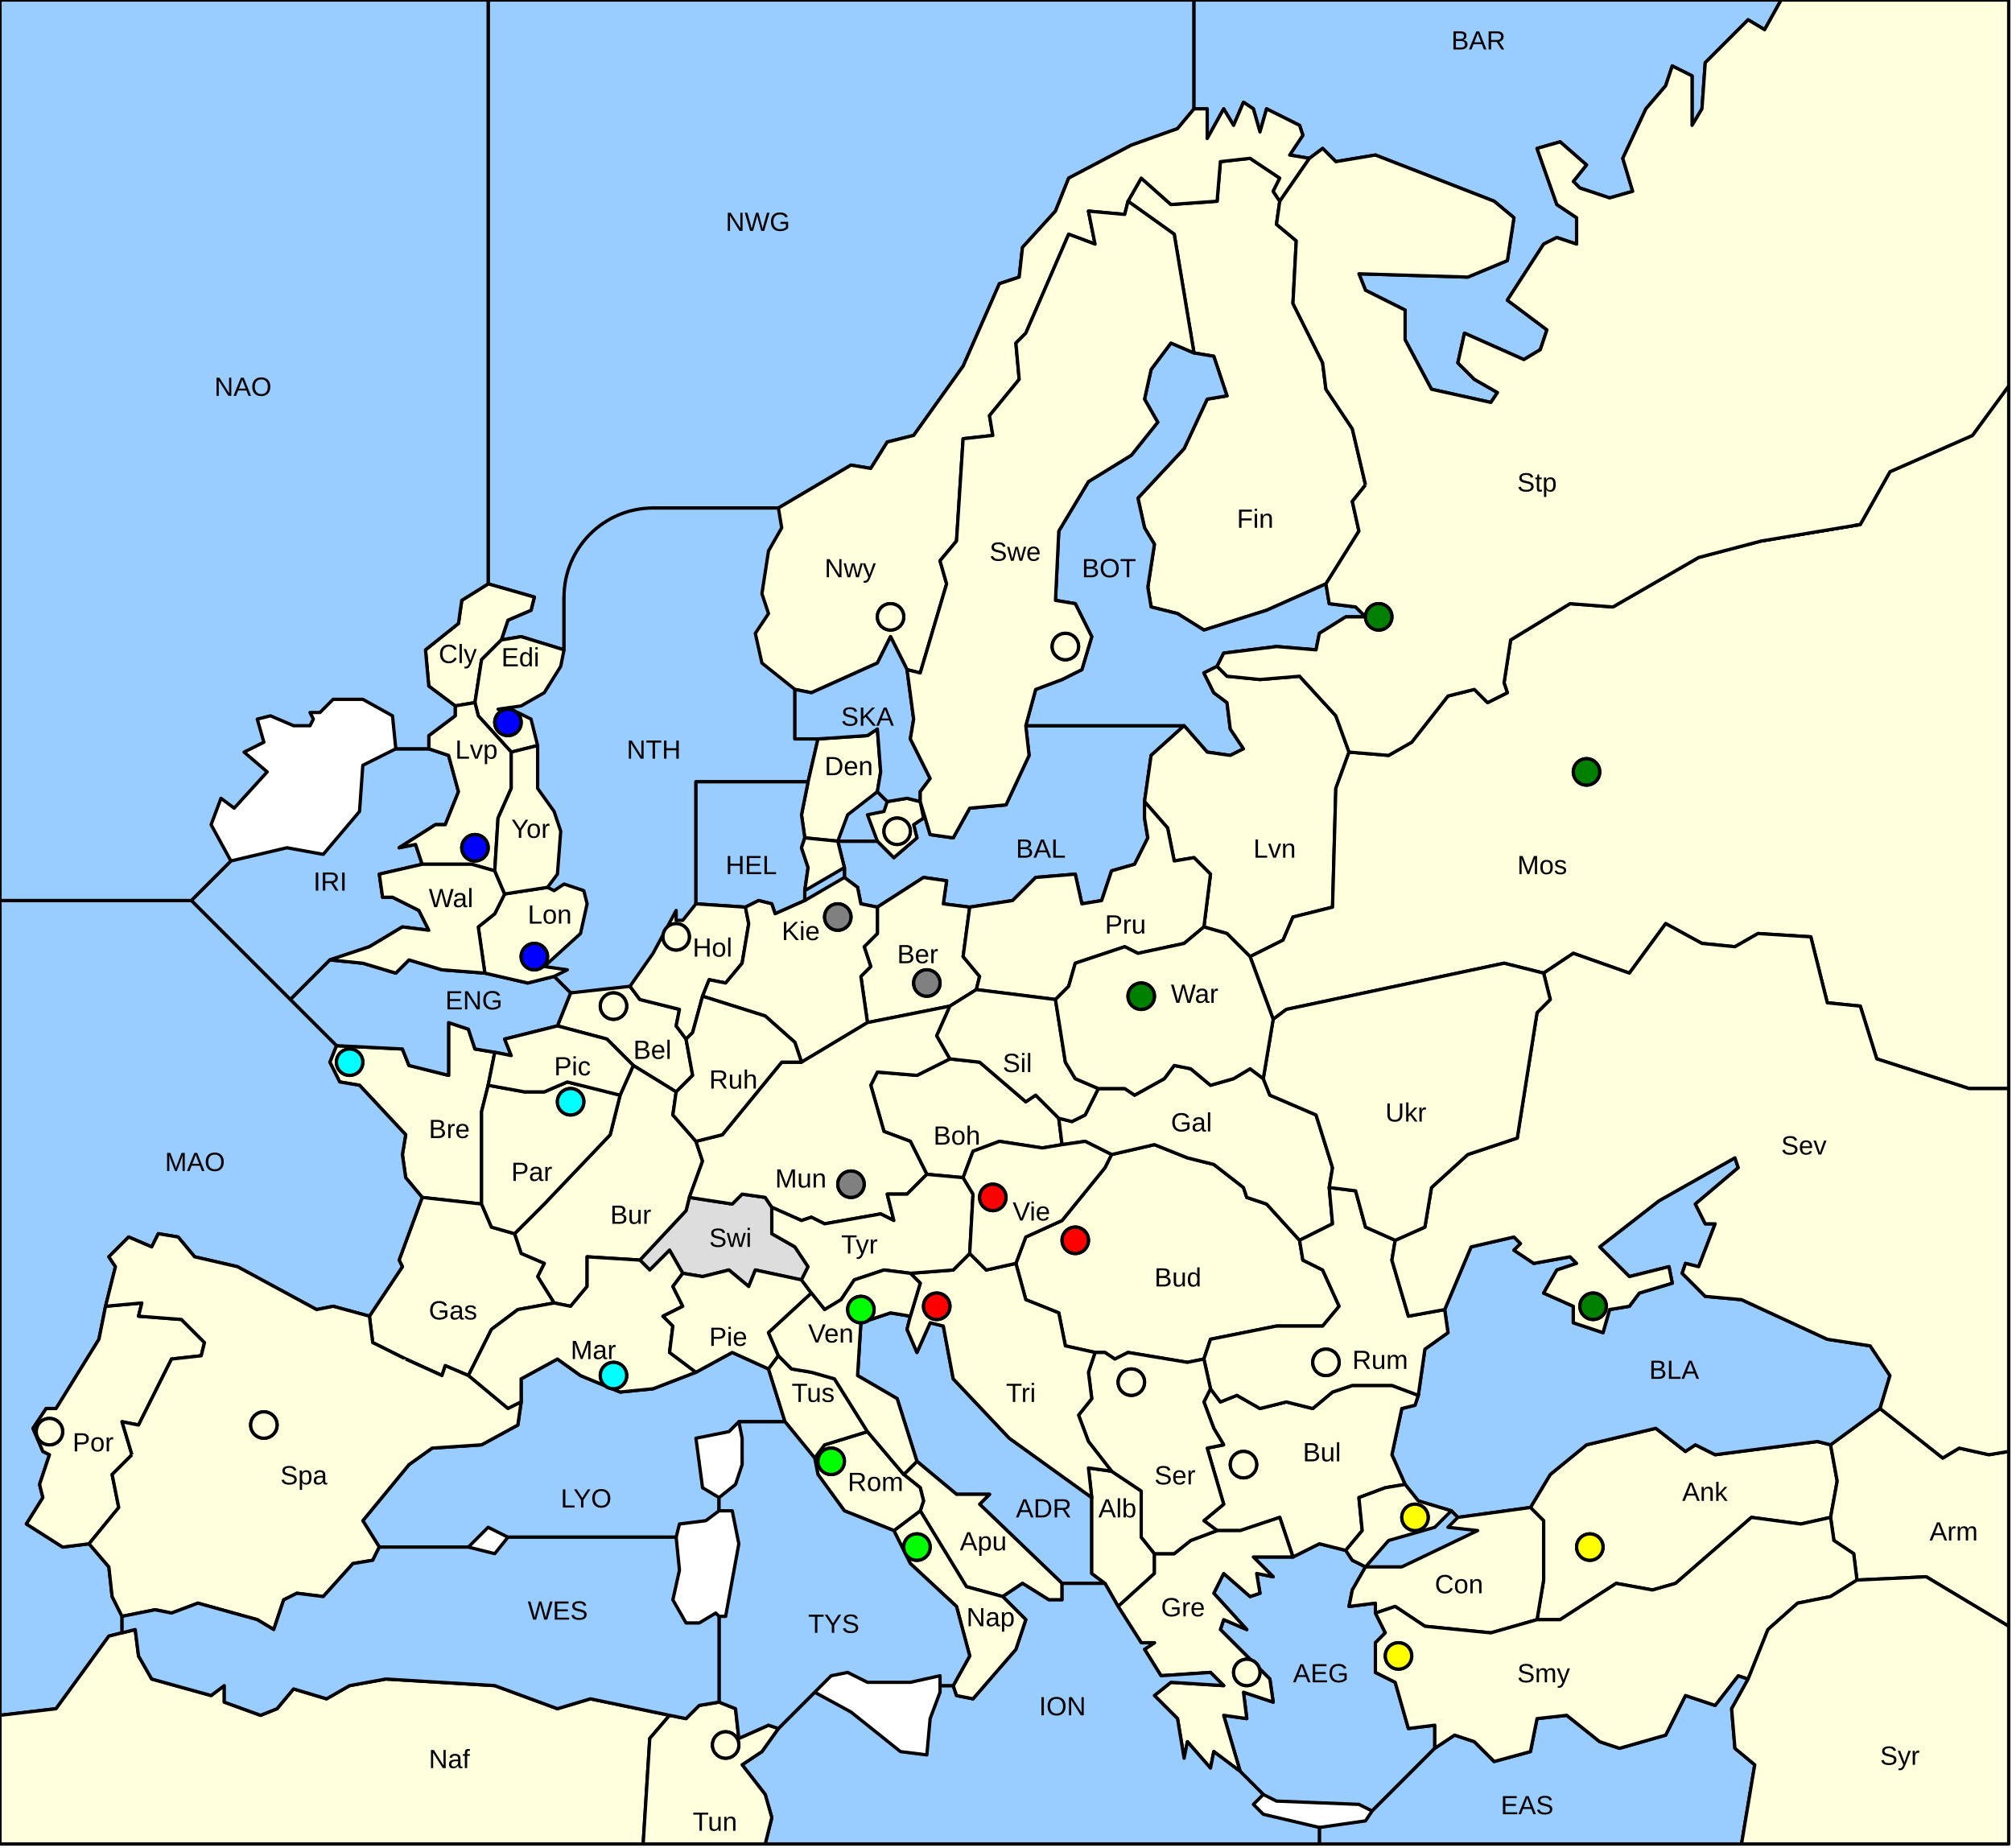
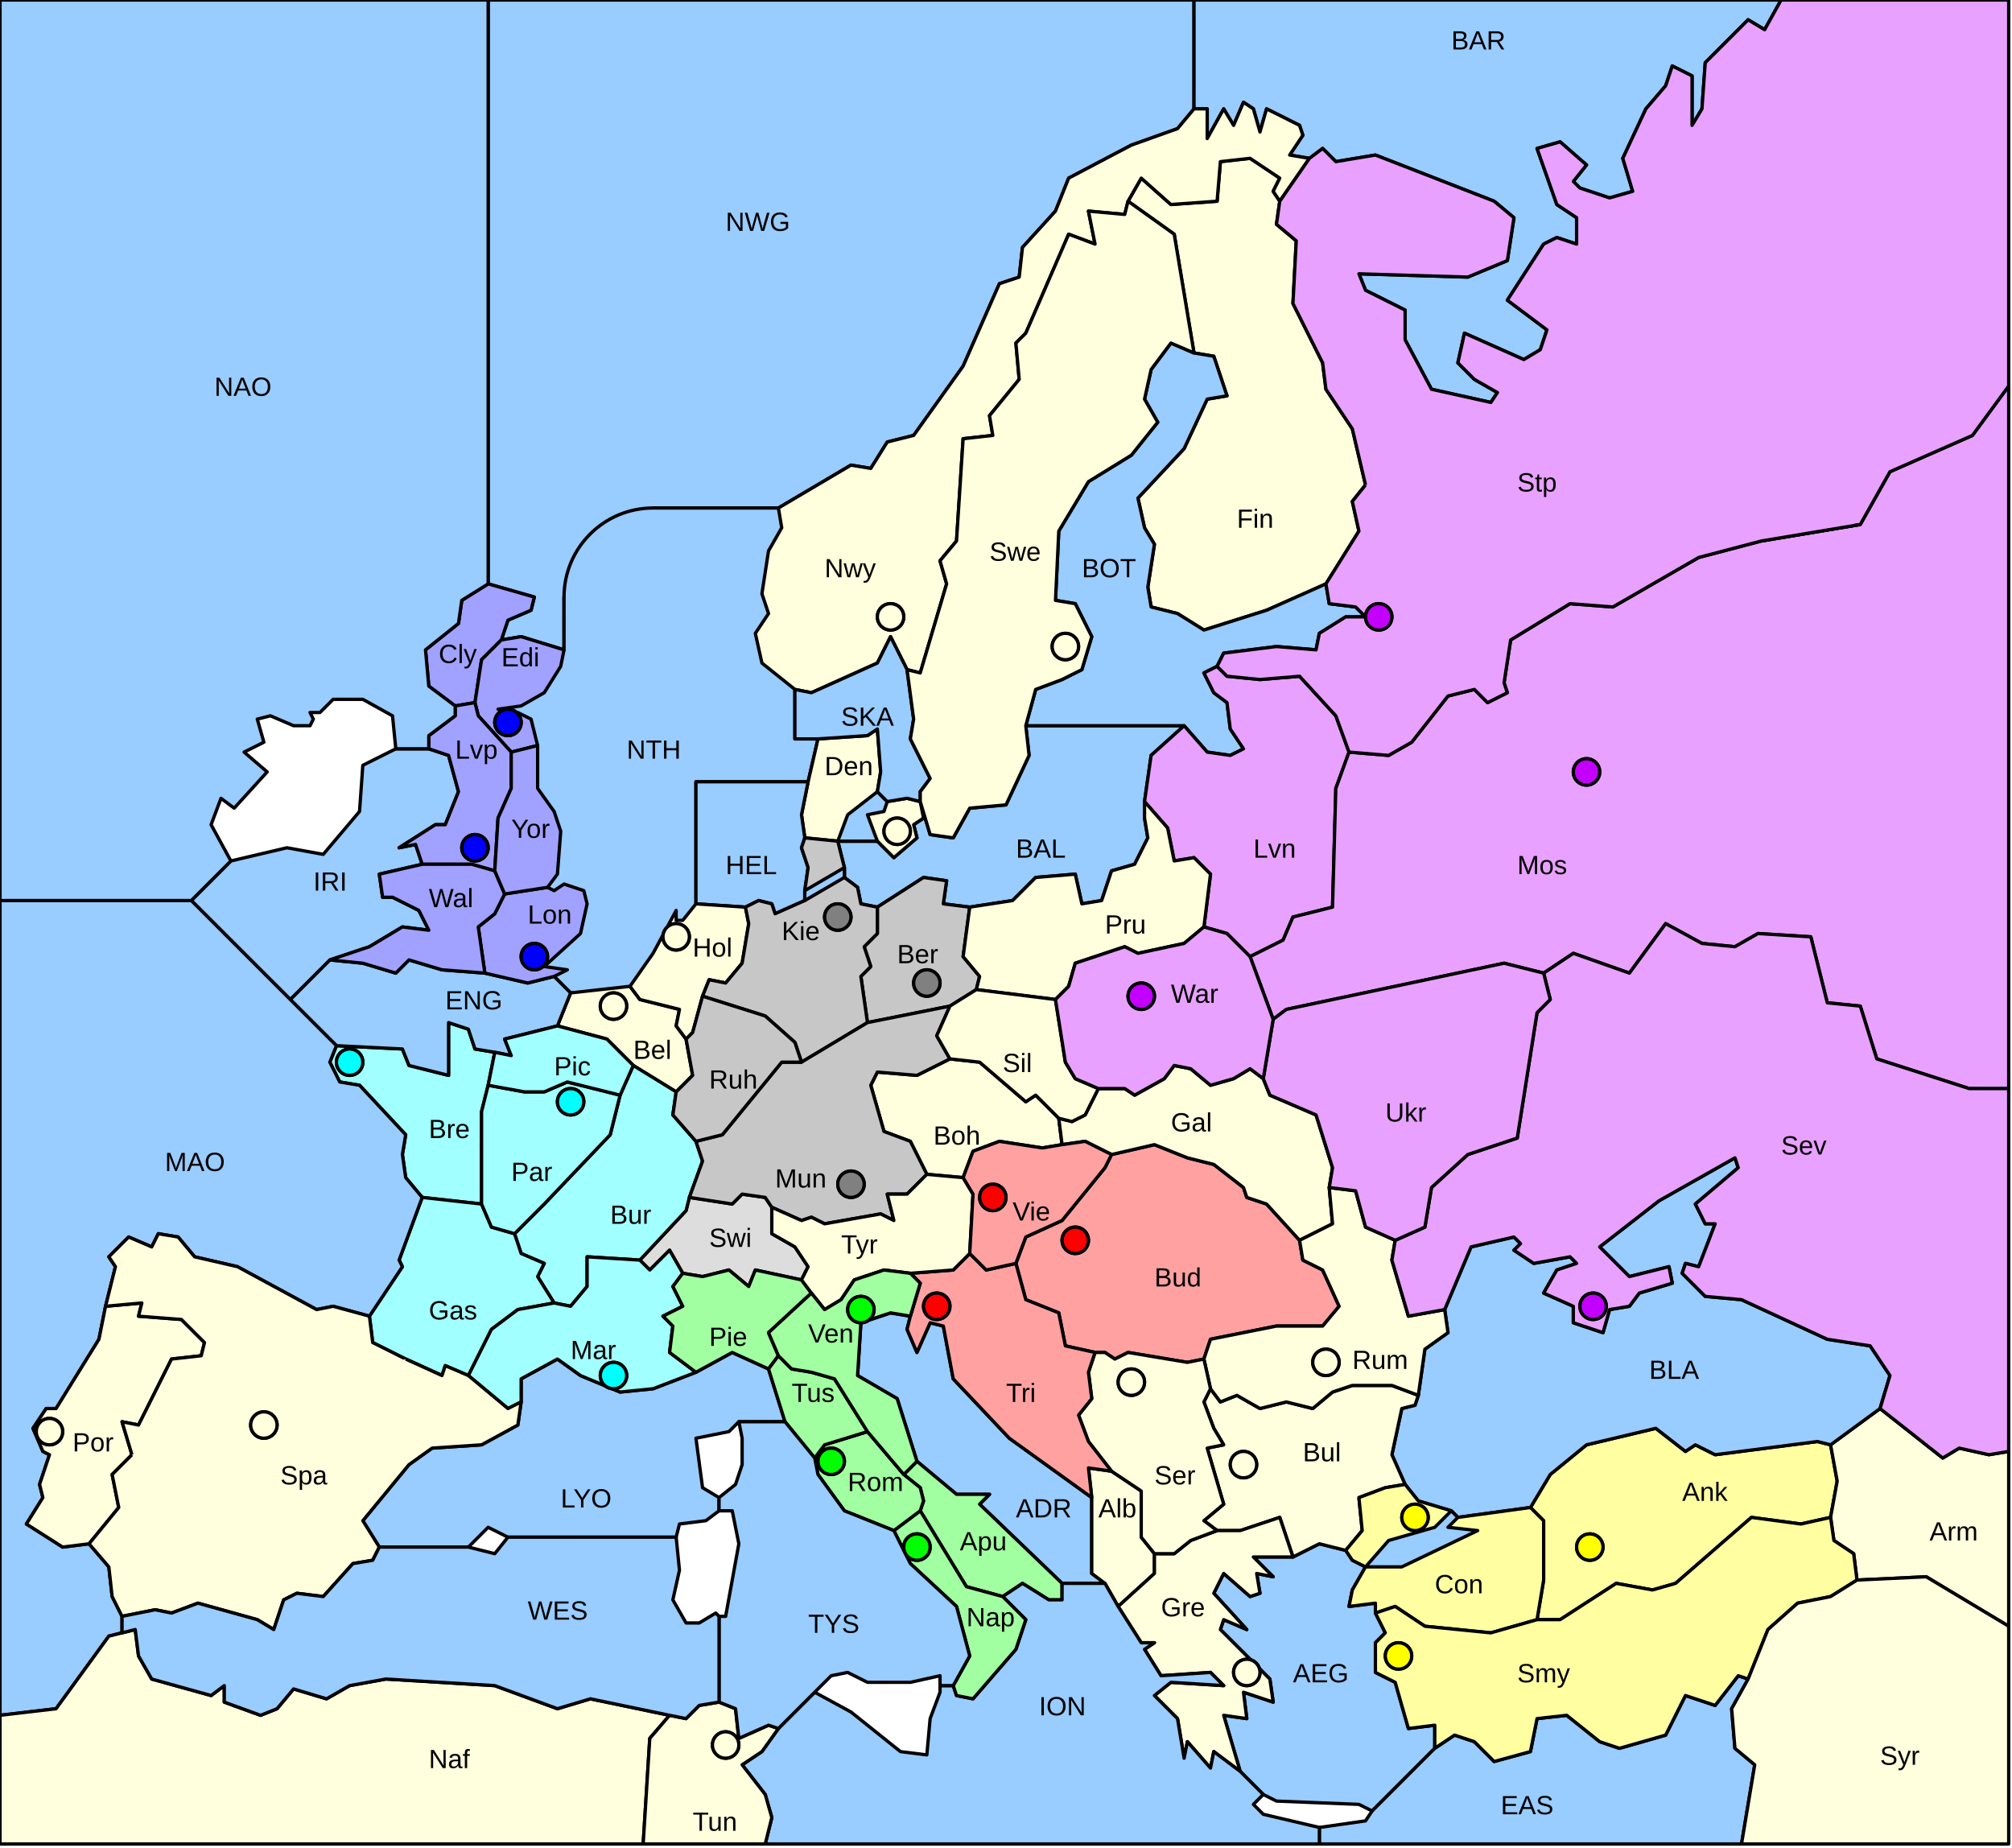
<svg xmlns="http://www.w3.org/2000/svg" xmlns:xlink="http://www.w3.org/1999/xlink" viewBox="0 0 610 560">
  <defs>
    <style type="text/css">

	.l, .Unowned, .undefined	{fill:#FFFFDD; stroke:black; stroke-linejoin:round}
	.w		{fill:#99CCFF; stroke:black; stroke-linejoin:round}
	.s		{fill:#DDDDDD; stroke:black; stroke-linejoin:round}

	text		{font-family:Arial,Helvetica,sans-serif; font-size:8px}

	.Austria	{fill:#FF0000; stroke:black}
	.England	{fill:#0000FF; stroke:black}
	.France 	{fill:#00FFFF; stroke:black}
	.Germany	{fill:#808080; stroke:black}
	.Italy  	{fill:#00FF00; stroke:black}
- 	.Russia 	{fill:#008000; stroke:black}
+ 	.Russia 	{fill:#C300FF; stroke:black}
	.Turkey 	{fill:#FFFF00; stroke:black}
+ 
+   .Austria_shade	{fill:#FFA1A1; stroke:black}
+ 	.England_shade	{fill:#A1A1FF; stroke:black}
+ 	.France_shade	{fill:#A1FFFF; stroke:black}
+ 	.Germany_shade	{fill:#C7C7C7; stroke:black}
+ 	.Italy_shade	{fill:#A1FFA1; stroke:black}
+ 	.Russia_shade	{fill:#E9A1FF; stroke:black}
+ 	.Turkey_shade	{fill:#FFFFA1; stroke:black}

</style>
  </defs>
  <g title="Norwegian Sea">
    <polygon class="w" points="362,33 357,39 343,44 324,54 320,64 310,75 309,84 303,86 292,111 277,132 269,134 264,142 258,141 236,154 198,154 171,181 171,197 158,193 152,194 154,188 161,185 162,181   148,177 148,0 362,0" />
    <text x="220" y="70">NWG</text>
  </g>
  <g title="North Sea">
    <path class="w" d="M171,197 L171,181 A27,27 0,0,1 198,154 L241,154 L241,224 L248,224 L245,237 L211,237 L211,301 L173,301 L165,293 L140,197Z" />
    <text x="190" y="230">NTH</text>
  </g>
  <g title="Switzerland">
    <polygon class="s" points="209,363 208,367 194,382 197,385 203,379 207,386 213,387 221,385 227,390 229,385 243,388 245,384 241,378 234,374 234,366 232,363 225,362 222,365" />
    <text x="215" y="378">Swi</text>
  </g>
  <g title="Adriatic Sea">
    <polygon class="w" points="322,480 297,456 300,453 290,453 278,443 272,424 260,417 261,401 270,398 276,399 275,403 278,410 282,401 286,402 289,418 306,436 331,454 331,477 335,480" />
    <text x="308" y="460">ADR</text>
  </g>
  <g title="Aegean Sea">
    <polygon class="w" points="376,537 371,520 378,521 377,513 386,516 385,509 370,494 371,491 378,494 368,483 371,477 379,484 382,483 381,477 386,478 380,472 392,472 400,468 408,470 410,473 414,475   410,482 409,487 417,486 417,489 420,495 417,498 417,507 423,510 427,524 435,523 435,530 416,549 412,547 387,546 383,544" />
    <text x="392" y="510">AEG</text>
  </g>
  <g title="Albania">
    <polygon class="l" points="331,454 331,477 335,480 339,487 350,477 350,471 346,466 346,452 337,446 330,445" />
    <text x="333" y="460">Alb</text>
  </g>
  <g title="Ankara">
-     <polygon class="l" points="555,438 551,437 520,441 514,438 511,440 502,433 481,438 470,447 464,457 468,461 468,479 466,491 473,491 490,480 501,482 508,480 531,460 546,462 555,460 557,449" />
+     <polygon class="l Turkey_shade" points="555,438 551,437 520,441 514,438 511,440 502,433 481,438 470,447 464,457 468,461 468,479 466,491 473,491 490,480 501,482 508,480 531,460 546,462 555,460 557,449" />
    <text x="510" y="455">Ank</text>
    <use xlink:href="#SC" transform="translate(482,469)" />
  </g>
  <g title="Apulia">
-     <polygon class="l" points="304,484 310,480 318,485 322,485 322,480 297,456 300,453 290,453 278,443 274,447 279,451 280,455 279,458 293,481" />
+     <polygon class="l Italy_shade" points="304,484 310,480 318,485 322,485 322,480 297,456 300,453 290,453 278,443 274,447 279,451 280,455 279,458 293,481" />
    <text x="291" y="470">Apu</text>
  </g>
  <g title="Armenia">
    <polygon class="l" points="609,493 584,478 563,479 562,471 556,467 555,460 557,449 555,438 570,427 589,442 594,439 603,441 609,440" />
    <text x="585" y="467">Arm</text>
  </g>
  <g title="Baltic Sea">
    <polygon class="w" points="266,255 271,260 278,254 277,250 280,248 279,243 282,253 289,254 294,245 305,244 312,229 311,220 359,220 349,229 347,243 347,248 348,254 344,262 337,264 334,273 328,274   326,265 314,266 307,273 294,275 286,274 287,267 280,266 266,275 261,274 260,269 256,266 256,263 254,255" />
    <text x="308" y="260">BAL</text>
  </g>
  <g title="Barents Sea">
    <polygon class="w" points="540 0 535,9 530,6 517,19 516,33 513,38 513,23 507,20 505,26 499,33 492,48 495,58 488,60 479,57 477,55 481,50 473,43 466,45 472,62 478,66 478,74 472,72 468,74 457,91   469,100 467,106 462,109 444,101 442,110 447,115 454,119 452,122 434,118 426,103 426,94 414,88 412,83 445,84 457,79 459,66 453,61 417,47 405,49 401,45 397,48 391,47 395,41 394,38 384,33 382,40   380,33 377,31 374,38 371,33 366,42 366,33 362,33 362,0" />
    <text x="440" y="15">BAR</text>
  </g>
  <g title="Belgium">
    <polygon class="l" points="191,299 194,303 206,306 205,311 208,315 210,326 205,331 192,323 184,315 169,311 173,301" />
    <text x="192" y="321">Bel</text>
    <use xlink:href="#SC" transform="translate(186,305)" />
  </g>
  <g title="Berlin">
-     <polygon class="l" points="294,275 286,274 287,267 280,266 266,275 266,283 262,287 264,293 261,296 263,310 288,305 296,300 297,296 292,290" />
+     <polygon class="l Germany_shade" points="294,275 286,274 287,267 280,266 266,275 266,283 262,287 264,293 261,296 263,310 288,305 296,300 297,296 292,290" />
    <text x="272" y="292">Ber</text>
    <use xlink:href="#SC" transform="translate(281,298)" />
  </g>
  <g title="Black Sea">
    <polygon class="w" points="440,458 430,455 426,450 422,441 425,427 429,426 430,423 432,409 439,404 438,397 446,378 459,375 461,377 459,379 465,383 476,381 478,383 472,385 468,392 477,396 477,401   486,404 488,397 494,396 497,392 507,389 506,384 494,387 485,378 503,364 526,351 527,354 514,365 517,371 520,371 515,384 511,383 510,386 517,393 528,394 554,406 567,408 573,417 570,427 555,438   551,437 520,441 514,438 511,440 502,433 481,438 470,447 464,457 442,460" />
    <text x="500" y="418">BLA</text>
  </g>
  <g title="Bohemia">
    <polygon class="l" points="281,356 276,346 268,343 264,329 266,325 278,326 288,321 297,322 311,334 314,332 321,339 322,347 316,348 303,346 295,349 292,357" />
    <text x="283" y="347">Boh</text>
  </g>
  <g title="Brest">
-     <polygon class="l" points="150,319 144,318 142,312 136,310 136,326 124,323 122,318 102,317 100,322 103,328 109,329 123,344 122,350 123,357 128,363 146,365 146,337 148,329" />
+     <polygon class="l France_shade" points="150,319 144,318 142,312 136,310 136,326 124,323 122,318 102,317 100,322 103,328 109,329 123,344 122,350 123,357 128,363 146,365 146,337 148,329" />
    <text x="130" y="345">Bre</text>
    <use xlink:href="#SC" transform="translate(106,322)" />
  </g>
  <g title="Budapest">
-     <polygon class="l" points="394,376 395,382 401,385 406,396 401,402 387,402 367,406 365,412 360,413 342,410 338,412 335,410 332,410 323,408 321,398 311,394 308,383 311,375 322,370 335,354 337,350   350,347 360,351 368,353 377,360 378,363 384,365" />
+     <polygon class="l Austria_shade" points="394,376 395,382 401,385 406,396 401,402 387,402 367,406 365,412 360,413 342,410 338,412 335,410 332,410 323,408 321,398 311,394 308,383 311,375 322,370 335,354 337,350   350,347 360,351 368,353 377,360 378,363 384,365" />
    <text x="350" y="390">Bud</text>
    <use xlink:href="#SC" transform="translate(326,376)" />
  </g>
  <g title="Bulgaria (ec)">
    <polyline class="l" points="413,464 412,454 420,451 426,450 422,441 425,427 429,426 430,423 422,420 410,420 404,422 398,427 390,425 382,427 375,423 370,425 367,421 365,425 368,433 371,438" />
    <text x="395" y="443">Bul</text>
  </g>
  <g title="Bulgaria (sc)">
    <polyline class="l" points="371,438 366,439 371,456 365,461 369,464 376,464 388,460 392,472 400,468 408,470 413,464 412,454" />
    <use xlink:href="#SC" transform="translate(377,444)" />
  </g>
  <g title="Burgundy">
-     <polygon class="l" points="192,323 205,331 204,338 211,346 213,352 209,363 208,367 194,382 178,381 178,390 173,396 168,395 163,387 165,383 158,380 156,374 165,365 185,344 188,332" />
+     <polygon class="l France_shade" points="192,323 205,331 204,338 211,346 213,352 209,363 208,367 194,382 178,381 178,390 173,396 168,395 163,387 165,383 158,380 156,374 165,365 185,344 188,332" />
    <text x="185" y="371">Bur</text>
  </g>
  <g title="Clyde">
-     <polygon class="l" points="138,214 130,208 129,197 139,189 140,182 148,177 162,181 161,185 154,188 152,194 146,200 144,213" />
+     <polygon class="l England_shade" points="138,214 130,208 129,197 139,189 140,182 148,177 162,181 161,185 154,188 152,194 146,200 144,213" />
    <text x="133" y="201">Cly</text>
  </g>
  <g title="Constantinople">
-     <polygon class="l" points="408,470 410,473 414,475 410,482 409,487 417,486 417,489 423,487 432,493 452,495 466,491 468,479 468,461 464,457 442,460 440,458 430,455 426,450 420,451 412,454 413,464" />
+     <polygon class="l Turkey_shade" points="408,470 410,473 414,475 410,482 409,487 417,486 417,489 423,487 432,493 452,495 466,491 468,479 468,461 464,457 442,460 440,458 430,455 426,450 420,451 412,454 413,464" />
    <polygon class="w" points="414,475 421,467 435,463 440,458 442,460 439,463 448,464 425,475" />
    <text x="435" y="483">Con</text>
    <use xlink:href="#SC" transform="translate(429,460)" />
  </g>
  <g title="Denmark">
    <polygon class="l" points="279,243 275,242 269,243 266,240 267,234 266,221 263,223 248,224 245,237 243,247 244,254 254,255 266,255 271,260 278,254 277,250 280,248 " />
    <polygon class="w" points="269,243 268,246 263,247 266,255 254,255 257,247 266,240" />
    <text x="250" y="235">Den</text>
    <use xlink:href="#SC" transform="translate(272,252)" />
  </g>
  <g title="Eastern Mediterranean">
    <polygon class="w" points="435,530 441,526 447,528 453,534 464,531 466,521 475,520 485,528 491,530 505,526 511,514 520,517 527,508 530,509 525,518 526,530 532,535 528,559 400,559 400,554 414,552 416,549" />
    <text x="455" y="550">EAS</text>
  </g>
  <g title="Edinburgh">
-     <polygon class="l" points="152,194 158,193 171,197 170,202 165,210 158,214 151,215 157,216 161,218 163,226 155,228 145,217 144,213 146,200" />
+     <polygon class="l England_shade" points="152,194 158,193 171,197 170,202 165,210 158,214 151,215 157,216 161,218 163,226 155,228 145,217 144,213 146,200" />
    <text x="152" y="202">Edi</text>
    <use xlink:href="#SC" transform="translate(154,219)" />
  </g>
  <g title="English Channel">
    <polygon class="w" points="173,301 169,311 153,315 155,320 150,319 144,318 142,312 136,310 136,326 124,323 122,318 102,317 88,303 100,291 110,292 120,295 124,291 134,294 147,295 160,298 168,296" />
    <text x="135" y="306">ENG</text>
  </g>
  <g title="Finland">
    <polygon class="l" points="362,107 368,108 372,120 366,121 359,136 345,151 347,160 350,165 348,178 349,184 357,186 365,191 384,185 402,177 412,161 410,152 414,147 410,130 402,118 401,110 392,92   393,73 387,68 388,61 386,58 388,54 379,48 370,49 369,61 355,62 346,54 342,61 356,71" />
    <text x="375" y="160">Fin</text>
  </g>
  <g title="Galicia">
    <polygon class="l" points="333,330 341,330 344,332 353,327 356,323 361,324 367,329 374,327 379,324 383,327 385,332 399,338 404,354 403,360 404,371 394,376 384,365 378,363 377,360 368,353 360,351   350,347 337,350 329,346 322,347 321,339 322,347 321,339 325,340 329,338" />
    <text x="355" y="343">Gal</text>
  </g>
  <g title="Gascony">
-     <polygon class="l" points="128,363 121,382 122,384 112,399 113,407 123,412 134,417 135,414 142,417 149,403 157,397 168,395 163,387 165,383 158,380 156,374 149,372 146,365" />
+     <polygon class="l France_shade" points="128,363 121,382 122,384 112,399 113,407 123,412 134,417 135,414 142,417 149,403 157,397 168,395 163,387 165,383 158,380 156,374 149,372 146,365" />
    <text x="130" y="400">Gas</text>
  </g>
  <g title="Greece">
    <polygon class="l" points="339,487 346,498 350,498 347,500 352,508 367,507 371,511 355,510 350,514 357,521 359,533 360,528 367,536 368,531 376,537 371,520 378,521 377,513 386,516 385,509 370,494   371,491 378,494 368,483 371,477 379,484 382,483 381,477 386,478 380,472 392,472 388,460 376,464 369,464 361,467 356,471 350,471 350,477" />
    <text x="352" y="490">Gre</text>
    <use xlink:href="#SC" transform="translate(378,507)" />
  </g>
  <g title="Gulf of Lyon">
    <polygon class="w" points="115,469 110,461 124,444 131,439 146,438 157,432 158,425 158,418 169,412 176,417 188,422 198,421 211,416 222,410 233,415 238,431 224,431 221,434 211,436 213,451 218,454   218,458 214,461 206,462 205,466 154,466 148,463 142,469" />
    <text x="170" y="457">LYO</text>
  </g>
  <g title="Gulf of Bothnia">
    <polygon class="w" points="311,220 314,209 322,206 328,203 331,193 326,183 320,182 321,161 330,146 343,138 351,128 347,121 349,112 355,104 362,107 368,108 372,120 366,121 359,136 345,151 347,160   350,165 348,178 349,184 357,186 365,191 384,185 402,177 403,183 411,184 414,187 408,187 400,192 399,197 387,196 371,198 369,202 365,204 368,210 372,213 373,221 377,227 373,229 366,228 359,220" />
    <text x="328" y="175">BOT</text>
  </g>
  <g title="Helgoland Bight">
    <polygon class="w" points="245,237 243,247 244,254 243,257 245,263 244,270 244,273 235,277 234,274 230,273 226,275 211,274 211,237" />
    <text x="220" y="265">HEL</text>
  </g>
  <g title="Holland">
    <polygon class="l" points="226,275 227,280 225,292 220,298 215,297 213,302 210,313 208,315 205,311 206,306 194,303 191,299 198,289 205,276 205,279 207,279 211,274" />
    <text x="210" y="290">Hol</text>
    <use xlink:href="#SC" transform="translate(205,284)" />
  </g>
  <g title="Ionian Sea">
    <polygon class="w" points="289,511 290,514 295,515 308,500 311,491 304,484 310,480 318,485 322,485 322,480 335,480 339,487 346,498 350,498 347,500 352,508 367,507 371,511 355,510 350,514 357,521   359,533 360,528 367,536 368,531 376,537 383,544 380,547 383,550 400,554 400,559 232,559 234,551 232,544 225,535 231,531 236,524 247,513 258,519 273,531 281,532 282,521 285,513 285,511" />
    <text x="315" y="520">ION</text>
  </g>
  <g title="Irish Sea">
    <polygon class="w" points="100,291 112,287 122,281 130,282 127,276 119,272 116,272 115,265 128,262 126,256 121,257 132,250 135,250 139,240 136,229 130,227 120,227 110,232 109,246 98,259 87,257   70,261 58,273 88,303" />
    <text x="95" y="270">IRI</text>
  </g>
  <g title="Kiel">
-     <polygon class="l" points="244,254 243,257 245,263 244,270 244,273 235,277 234,274 230,273 226,275 227,280 225,292 220,298 215,297 213,302 232,308 241,316 243,322 263,310 261,296 264,293   262,287 266,283 266,275 261,274 260,269 256,266 256,263 254,255" />
+     <polygon class="l Germany_shade" points="244,254 243,257 245,263 244,270 244,273 235,277 234,274 230,273 226,275 227,280 225,292 220,298 215,297 213,302 232,308 241,316 243,322 263,310 261,296 264,293   262,287 266,283 266,275 261,274 260,269 256,266 256,263 254,255" />
    <polygon class="w" points="244,270 244,273 256,266 256,263 " />
    <text x="237" y="285">Kie</text>
    <use xlink:href="#SC" transform="translate(254,278)" />
  </g>
  <g title="Liverpool">
-     <polygon class="l" points="128,262 126,256 121,257 132,250 135,250 139,240 136,229 130,227 130,223 138,217 138,214 144,213 145,217 155,228 155,239 151,248 150,264 143,262" />
+     <polygon class="l England_shade" points="128,262 126,256 121,257 132,250 135,250 139,240 136,229 130,227 130,223 138,217 138,214 144,213 145,217 155,228 155,239 151,248 150,264 143,262" />
    <text x="138" y="230">Lvp</text>
    <use xlink:href="#SC" transform="translate(144,257)" />
  </g>
  <g title="Livonia">
-     <polygon class="l" points="369,202 365,204 368,210 372,213 373,221 377,227 373,229 366,228 359,220 349,229 347,243 354,251 356,261 362,260 367,265 365,281 372,283 379,290 389,285 392,278   404,275 405,239 409,228 405,217 394,205 382,206 372,205" />
+     <polygon class="l Russia_shade" points="369,202 365,204 368,210 372,213 373,221 377,227 373,229 366,228 359,220 349,229 347,243 354,251 356,261 362,260 367,265 365,281 372,283 379,290 389,285 392,278   404,275 405,239 409,228 405,217 394,205 382,206 372,205" />
    <text x="380" y="260">Lvn</text>
  </g>
  <g title="London">
-     <polygon class="l" points="166,269 168,270 171,268 177,270 178,274 176,283 165,293 172,294 168,296 160,298 147,295 145,281 150,277 153,271" />
+     <polygon class="l England_shade" points="166,269 168,270 171,268 177,270 178,274 176,283 165,293 172,294 168,296 160,298 147,295 145,281 150,277 153,271" />
    <text x="160" y="280">Lon</text>
    <use xlink:href="#SC" transform="translate(162,290)" />
  </g>
  <g title="Marseilles">
-     <polygon class="l" points="142,417 149,403 157,397 168,395 173,396 178,390 178,381 194,382 197,385 203,379 207,386 204,390 207,396 201,399 204,402 203,410 211,416 198,421 188,422 176,417   169,412 158,418 158,425 154,427" />
+     <polygon class="l France_shade" points="142,417 149,403 157,397 168,395 173,396 178,390 178,381 194,382 197,385 203,379 207,386 204,390 207,396 201,399 204,402 203,410 211,416 198,421 188,422 176,417   169,412 158,418 158,425 154,427" />
    <text x="173" y="412">Mar</text>
    <use xlink:href="#SC" transform="translate(186,417)" />
  </g>
  <g title="Mid-Atlantic_Ocean">
    <polygon class="w" points="102,317 100,322 103,328 109,329 123,344 122,350 123,357 128,363 121,382 122,384 112,399 101,396 96,397 72,384 59,381 54,375 48,374 46,378 39,375 33,381 35,384 32,396   30,406 17,427 14,427 10,433 13,440 15,441 12,450 13,454 8,462 19,469 27,468 33,475 34,484 37,490 37,495 33,496 17,518 0,520 0,273 58,273" />
    <text x="50" y="355">MAO</text>
  </g>
  <g title="Moscow">
-     <polygon class="l" points="609,117 598,132 573,143 564,159 534,164 515,169 489,184 476,183 458,194 456,207 457,210 451,213 447,209 439,211 428,225 421,229 409,228 405,239 404,275 392,278   389,285 379,290 386,309 390,306 456,292 468,295 477,289 494,295 505,280 516,286 526,287 533,283 549,284 554,304 564,305 569,321 597,330 609,330" />
+     <polygon class="l Russia_shade" points="609,117 598,132 573,143 564,159 534,164 515,169 489,184 476,183 458,194 456,207 457,210 451,213 447,209 439,211 428,225 421,229 409,228 405,239 404,275 392,278   389,285 379,290 386,309 390,306 456,292 468,295 477,289 494,295 505,280 516,286 526,287 533,283 549,284 554,304 564,305 569,321 597,330 609,330" />
    <text x="460" y="265">Mos</text>
    <use xlink:href="#SC" transform="translate(481,234)" />
  </g>
  <g title="Munich">
-     <polygon class="l" points="234,366 243,370 246,369 250,371 267,368 271,370 269,362 275,362 281,356 276,346 268,343 264,329 266,325 278,326 288,321 284,314 288,305 263,310 243,322 237,322   219,344 211,346 213,352 209,363 222,365 225,362 232,363" />
+     <polygon class="l Germany_shade" points="234,366 243,370 246,369 250,371 267,368 271,370 269,362 275,362 281,356 276,346 268,343 264,329 266,325 278,326 288,321 284,314 288,305 263,310 243,322 237,322   219,344 211,346 213,352 209,363 222,365 225,362 232,363" />
    <text x="235" y="360">Mun</text>
    <use xlink:href="#SC" transform="translate(258,359)" />
  </g>
  <g title="Naples">
-     <polygon class="l" points="271,464 276,474 290,487 294,502 289,511 290,514 295,515 308,500 311,491 304,484 293,481 279,458" />
+     <polygon class="l Italy_shade" points="271,464 276,474 290,487 294,502 289,511 290,514 295,515 308,500 311,491 304,484 293,481 279,458" />
    <text x="293" y="493">Nap</text>
    <use xlink:href="#SC" transform="translate(278,469)" />
  </g>
  <g title="North Atlantic Ocean">
    <polygon class="w" points="70,261 64,250 67,242 71,245 81,234 74,228 80,225 78,218 82,217 89,220 94,220 95,218 94,216 97,216 101,212 110,212 119,217 120,227 130,227 130,223 138,217 138,214   130,208 129,197 139,189 140,182 148,177 148,0 0,0 0,273 58,273" />
    <text x="65" y="120">NAO</text>
  </g>
  <g title="North Africa">
    <polygon class="l" points="203,520 179,515 169,518 150,511 117,509 106,511 99,515 89,512 84,518 79,520 68,516 68,511 64,514 46,509 42,502 41,494 37,495 33,496 17,518 0,520 0,559 195,559 197,527" />
    <text x="130" y="536">Naf</text>
  </g>
  <g title="Norway">
    <polygon class="l" points="397,48 391,47 395,41 394,38 384,33 382,40 380,33 377,31 374,38 371,33 366,42 366,33 362,33 357,39 343,44 324,54 320,64 310,75 309,84 303,86 292,111 277,132 269,134   264,142 258,141 236,154 237,160 233,167 231,180 233,186 229,192 231,201 241,209 246,210 266,201 270,193 275,203 279,204 287,177 285,170 290,164 292,133 301,132 300,126 309,115 308,104 311,101   324,71 332,74 330,64 341,65 342,61 346,54 355,62 369,61 370,49 379,48 388,54 386,58 388,61" />
    <text x="250" y="175">Nwy</text>
    <use xlink:href="#SC" transform="translate(270,187)" />
  </g>
  <g title="Paris">
-     <polygon class="l" points="146,365 149,372 156,374 165,365 185,344 188,332 172,328 165,331 159,331 148,329 146,337" />
+     <polygon class="l France_shade" points="146,365 149,372 156,374 165,365 185,344 188,332 172,328 165,331 159,331 148,329 146,337" />
    <text x="155" y="358">Par</text>
    <use xlink:href="#SC" transform="translate(173,334)" />
  </g>
  <g title="Picardy">
-     <polygon class="l" points="169,311 153,315 155,320 150,319 148,329 159,331 165,331 172,328 188,332 192,323 184,315" />
+     <polygon class="l France_shade" points="169,311 153,315 155,320 150,319 148,329 159,331 165,331 172,328 188,332 192,323 184,315" />
    <text x="168" y="326">Pic</text>
  </g>
  <g title="Piedmont">
-     <polygon class="l" points="207,386 204,390 207,396 201,399 204,402 203,410 211,416 222,410 233,415 236,411 233,404 246,392 243,388 229,385 227,390 221,385 213,387" />
+     <polygon class="l Italy_shade" points="207,386 204,390 207,396 201,399 204,402 203,410 211,416 222,410 233,415 236,411 233,404 246,392 243,388 229,385 227,390 221,385 213,387" />
    <text x="215" y="408">Pie</text>
  </g>
  <g title="Portugal">
    <polygon class="l" points="32,396 30,406 17,427 14,427 10,433 13,440 15,441 12,450 13,454 8,462 19,469 27,468 36,457 34,447 40,441 37,431 42,432 52,412 61,411 62,407 55,400 42,399 43,395" />
    <text x="22" y="440">Por</text>
    <use xlink:href="#SC" transform="translate(15,434)" />
  </g>
  <g title="Prussia">
    <polygon class="l" points="347,243 347,248 348,254 344,262 337,264 334,273 328,274 326,265 314,266 307,273 294,275 292,290 297,296 296,300 320,303 324,299 326,292 341,287 345,289 359,286   365,281 367,265 362,260 356,261 354,251" />
    <text x="335" y="283">Pru</text>
  </g>
  <g title="Rome">
-     <polygon class="l" points="247,442 248,447 256,458 271,464 279,458 280,455 279,451 274,447 263,434 250,438" />
+     <polygon class="l Italy_shade" points="247,442 248,447 256,458 271,464 279,458 280,455 279,451 274,447 263,434 250,438" />
    <text x="257" y="452">Rom</text>
    <use xlink:href="#SC" transform="translate(252,443)" />
  </g>
  <g title="Ruhr">
-     <polygon class="l" points="213,302 210,313 208,315 210,326 205,331 204,338 211,346 219,344 237,322 243,322 241,316 232,308" />
+     <polygon class="l Germany_shade" points="213,302 210,313 208,315 210,326 205,331 204,338 211,346 219,344 237,322 243,322 241,316 232,308" />
    <text x="215" y="330">Ruh</text>
  </g>
  <g title="Rumania">
    <polygon class="l" points="403,360 404,371 394,376 395,382 401,385 406,396 401,402 387,402 367,406 365,412 367,421 370,425 375,423 382,427 390,425 398,427 404,422 410,420 422,420 430,423 432,409   439,404 438,397 427,399 422,382 423,376 414,372 411,361" />
    <text x="410" y="415">Rum</text>
    <use xlink:href="#SC" transform="translate(402,413)" />
  </g>
  <g title="Serbia">
    <polygon class="l" points="365,412 360,413 342,410 338,412 335,410 332,410 330,416 331,424 327,429 330,437 337,446 346,452 346,466 350,471 356,471 361,467 369,464 365,461 371,456 366,439 371,438   368,433 365,425 367,421" />
    <text x="350" y="450">Ser</text>
    <use xlink:href="#SC" transform="translate(343,419)" />
  </g>
  <g title="Sevastopol">
-     <polygon class="l" points="438,397 446,378 459,375 461,377 459,379 465,383 476,381 478,383 472,385 468,392 477,396 477,401 486,404 488,397 494,396 497,392 507,389 506,384 494,387 485,378 503,364   526,351 527,354 514,365 517,371 520,371 515,384 511,383 510,386 517,393 528,394 554,406 567,408 573,417 570,427 589,442 594,439 603,441 609,440 609,330 597,330 569,321 564,305 554,304 549,284   533,283 526,287 516,286 505,280 494,295 477,289 468,295 470,303 466,307 460,345 445,350 434,360 432,372 423,376 422,382 427,399" />
+     <polygon class="l Russia_shade" points="438,397 446,378 459,375 461,377 459,379 465,383 476,381 478,383 472,385 468,392 477,396 477,401 486,404 488,397 494,396 497,392 507,389 506,384 494,387 485,378 503,364   526,351 527,354 514,365 517,371 520,371 515,384 511,383 510,386 517,393 528,394 554,406 567,408 573,417 570,427 589,442 594,439 603,441 609,440 609,330 597,330 569,321 564,305 554,304 549,284   533,283 526,287 516,286 505,280 494,295 477,289 468,295 470,303 466,307 460,345 445,350 434,360 432,372 423,376 422,382 427,399" />
    <text x="540" y="350">Sev</text>
    <use xlink:href="#SC" transform="translate(483,396)" />
  </g>
  <g title="Silesia">
    <polygon class="l" points="288,321 297,322 311,334 314,332 321,339 325,340 329,338 333,330 326,327 323,322 320,303 296,300 288,305 284,314" />
    <text x="304" y="325">Sil</text>
  </g>
  <g title="Skagerrak">
    <polygon class="w" points="241,209 246,210 266,201 270,193 275,203 277,218 276,224 282,236 279,240 279,243 275,242 269,243 266,240 267,234 266,221 263,223 248,224 241,224" />
    <text x="255" y="220">SKA</text>
  </g>
  <g title="Smyrna">
-     <polygon class="l" points="417,489 420,495 417,498 417,507 423,510 427,524 435,523 435,530 441,526 447,528 453,534 464,531 466,521 475,520 485,528 491,530 505,526 511,514 520,517 527,508 530,509   536,494 545,486 555,484 563,479 562,471 556,467 555,460 546,462 531,460 508,480 501,482 490,480 473,491 466,491 452,495 432,493 423,487" />
+     <polygon class="l Turkey_shade" points="417,489 420,495 417,498 417,507 423,510 427,524 435,523 435,530 441,526 447,528 453,534 464,531 466,521 475,520 485,528 491,530 505,526 511,514 520,517 527,508 530,509   536,494 545,486 555,484 563,479 562,471 556,467 555,460 546,462 531,460 508,480 501,482 490,480 473,491 466,491 452,495 432,493 423,487" />
    <text x="460" y="510">Smy</text>
    <use xlink:href="#SC" transform="translate(424,502)" />
  </g>
  <g title="Spain (nc)">
    <polyline class="l" points="134,417 123,412 113,407 112,399 101,396 96,397 72,384 59,381 54,375 48,374 46,378 39,375 33,381 35,384 32,396 43,395 42,399 55,400 62,407 61,411 52,412 42,432 37,431 40,441" />
  </g>
  <g title="Spain (sc)">
    <polyline class="l" points="40,441 34,447 36,457 27,468 33,475 34,484 37,490 47,488 52,489 60,486 78,491 83,494 86,485 90,483 98,484 107,474 113,473 115,469 110,461 124,444 131,439 146,438   157,432 158,425 154,427 142,417 135,414 134,417 123,412" />
    <text x="85" y="450">Spa</text>
    <use xlink:href="#SC" transform="translate(80,432)" />
  </g>
  <g title="St Petersburg (nc)">
-     <polyline class="l" points="534,164 564,159 573,143 598,132 609,117 609,0 540 0 535,9 530,6 517,19 516,33 513,38 513,23 507,20 505,26 499,33 492,48 495,58 488,60 479,57 477,55 481,50 473,43 466,45 472,62   478,66 478,74 472,72 468,74 457,91 469,100 467,106 462,109 444,101 442,110 447,115 454,119 452,122 434,118 426,103 426,94 414,88 412,83 445,84 457,79 459,66 453,61 417,47 405,49 401,45 397,48   388,61 387,68 393,73 392,92 401,110 402,118 410,130 414,147" />
+     <polyline class="l Russia_shade" points="534,164 564,159 573,143 598,132 609,117 609,0 540 0 535,9 530,6 517,19 516,33 513,38 513,23 507,20 505,26 499,33 492,48 495,58 488,60 479,57 477,55 481,50 473,43 466,45 472,62   478,66 478,74 472,72 468,74 457,91 469,100 467,106 462,109 444,101 442,110 447,115 454,119 452,122 434,118 426,103 426,94 414,88 412,83 445,84 457,79 459,66 453,61 417,47 405,49 401,45 397,48   388,61 387,68 393,73 392,92 401,110 402,118 410,130 414,147" />
    <text x="460" y="149">Stp</text>
  </g>
  <g title="St Petersburg (sc)">
-     <polyline class="l" points="414,147 410,152 412,161 402,177 403,183 411,184 414,187 408,187 400,192 399,197 387,196 371,198 369,202 372,205 382,206 394,205 405,217 409,228 421,229 428,225 439,211   447,209 451,213 457,210 456,207 458,194 476,183 489,184 515,169 534,164 564,159" />
+     <polyline class="l Russia_shade" points="414,147 410,152 412,161 402,177 403,183 411,184 414,187 408,187 400,192 399,197 387,196 371,198 369,202 372,205 382,206 394,205 405,217 409,228 421,229 428,225 439,211   447,209 451,213 457,210 456,207 458,194 476,183 489,184 515,169 534,164 564,159" />
    <use xlink:href="#SC" transform="translate(418,187)" />
  </g>
  <g title="Sweden">
    <polygon class="l" points="275,203 277,218 276,224 282,236 279,240 279,243 282,253 289,254 294,245 305,244 312,229 311,220 314,209 322,206 328,203 331,193 326,183 320,182 321,161 330,146 343,138   351,128 347,121 349,112 355,104 362,107 356,71 342,61 341,65 330,64 332,74 324,71 311,101 308,104 309,115 300,126 301,132 292,133 290,164 285,170 287,177 279,204" />
    <text x="300" y="170">Swe</text>
    <use xlink:href="#SC" transform="translate(323,196)" />
  </g>
  <g title="Syria">
    <polygon class="l" points="530,509 536,494 545,486 555,484 563,479 584,478 609,493 609,559 528,559 532,535 526,530 525,518" />
    <text x="570" y="535">Syr</text>
  </g>
  <g title="Trieste">
-     <polygon class="l" points="276,399 275,403 278,410 282,401 286,402 289,418 306,436 331,454 330,445 337,446 330,437 327,429 331,424 330,416 332,410 323,408 321,398 311,394 308,383 299,385 294,380   289,385 276,386 279,389" />
+     <polygon class="l Austria_shade" points="276,399 275,403 278,410 282,401 286,402 289,418 306,436 331,454 330,445 337,446 330,437 327,429 331,424 330,416 332,410 323,408 321,398 311,394 308,383 299,385 294,380   289,385 276,386 279,389" />
    <text x="305" y="425">Tri</text>
    <use xlink:href="#SC" transform="translate(284,396)" />
  </g>
  <g title="Tunis">
    <polygon class="l" points="232,559 234,551 232,544 225,535 231,531 236,524 233,523 224,527 223,518 218,516 212,517 208,521 203,520 197,527 195,559" />
    <text x="210" y="555">Tun</text>
    <use xlink:href="#SC" transform="translate(220,529)" />
  </g>
  <g title="Tuscany">
-     <polygon class="l" points="233,415 238,431 247,442 250,438 263,434 253,418 246,416 240,415 236,411" />
+     <polygon class="l Italy_shade" points="233,415 238,431 247,442 250,438 263,434 253,418 246,416 240,415 236,411" />
    <text x="240" y="425">Tus</text>
  </g>
  <g title="Tyrolia">
    <polygon class="l" points="234,366 243,370 246,369 250,371 267,368 271,370 269,362 275,362 281,356 292,357 295,362 294,380 289,385 276,386 268,385 259,388 255,394 250,397 246,392 243,388 245,384   241,378 234,374" />
    <text x="255" y="380">Tyr</text>
  </g>
  <g title="Tyrrhenian Sea">
    <polygon class="w" points="238,431 247,442 248,447 256,458 271,464 276,474 290,487 294,502 289,511 285,511 285,508 276,510 263,510 257,507 252,508 247,513 236,524 233,523 224,527 223,518   218,516 218,490 220,490 224,468 222,458 218,458 218,454 223,450 225,444 225,436 224,431" />
    <text x="245" y="495">TYS</text>
  </g>
  <g title="Ukraine">
-     <polygon class="l" points="383,327 385,332 399,338 404,354 403,360 411,361 414,372 423,376 432,372 434,360 445,350 460,345 466,307 470,303 468,295 456,292 390,306 386,309" />
+     <polygon class="l Russia_shade" points="383,327 385,332 399,338 404,354 403,360 411,361 414,372 423,376 432,372 434,360 445,350 460,345 466,307 470,303 468,295 456,292 390,306 386,309" />
    <text x="420" y="340">Ukr</text>
  </g>
  <g title="Venice">
-     <polygon class="l" points="278,443 272,424 260,417 261,401 270,398 276,399 279,389 276,386 268,385 259,388 255,394 250,397 246,392 233,404 236,411 240,415 246,416 253,418 263,434 274,447" />
+     <polygon class="l Italy_shade" points="278,443 272,424 260,417 261,401 270,398 276,399 279,389 276,386 268,385 259,388 255,394 250,397 246,392 233,404 236,411 240,415 246,416 253,418 263,434 274,447" />
    <text x="245" y="407">Ven</text>
    <use xlink:href="#SC" transform="translate(261,397)" />
  </g>
  <g title="Vienna">
-     <polygon class="l" points="292,357 295,349 303,346 316,348 322,347 329,346 337,350 335,354 322,370 311,375 308,383 299,385 294,380 295,362" />
+     <polygon class="l Austria_shade" points="292,357 295,349 303,346 316,348 322,347 329,346 337,350 335,354 322,370 311,375 308,383 299,385 294,380 295,362" />
    <text x="307" y="370">Vie</text>
    <use xlink:href="#SC" transform="translate(301,363)" />
  </g>
  <g title="Wales">
-     <polygon class="l" points="100,291 112,287 122,281 130,282 127,276 119,272 116,272 115,265 128,262 143,262 150,264 153,271 150,277 145,281 147,295 134,294 124,291 120,295 110,292" />
+     <polygon class="l England_shade" points="100,291 112,287 122,281 130,282 127,276 119,272 116,272 115,265 128,262 143,262 150,264 153,271 150,277 145,281 147,295 134,294 124,291 120,295 110,292" />
    <text x="130" y="275">Wal</text>
  </g>
  <g title="Warsaw">
-     <polygon class="l" points="333,330 326,327 323,322 320,303 324,299 326,292 341,287 345,289 359,286 365,281 372,283 379,290 386,309 383,327 379,324 374,327 367,329 361,324 356,323 353,327   344,332 341,330" />
+     <polygon class="l Russia_shade" points="333,330 326,327 323,322 320,303 324,299 326,292 341,287 345,289 359,286 365,281 372,283 379,290 386,309 383,327 379,324 374,327 367,329 361,324 356,323 353,327   344,332 341,330" />
    <text x="355" y="304">War</text>
    <use xlink:href="#SC" transform="translate(346,302)" />
  </g>
  <g title="Western Mediterranean">
    <polygon class="w" points="37,490 47,488 52,489 60,486 78,491 83,494 86,485 90,483 98,484 107,474 113,473 115,469 142,469 150,471 154,466 205,466 206,476 204,485 208,492 212,492 217,489 218,490   218,516 212,517 208,521 203,520 179,515 169,518 150,511 117,509 106,511 99,515 89,512 84,518 79,520 68,516 68,511 64,514 46,509 42,502 41,494 37,495" />
    <text x="160" y="491">WES</text>
  </g>
  <g title="Yorkshire">
-     <polygon class="l" points="163,226 163,239 168,246 170,252 169,265 166,269 153,271 150,264 151,248 155,239 155,228" />
+     <polygon class="l England_shade" points="163,226 163,239 168,246 170,252 169,265 166,269 153,271 150,264 151,248 155,239 155,228" />
    <text x="155" y="254">Yor</text>
  </g>
  <defs>
    <g id="A">
      <path d="M9,-6 L2,0 M9,6 L0,0" />
      <path d="M-11,-6 v4 h17 a2,2 0,0 0 0,-4z" />
      <circle r="6" />
    </g>
    <g id="F">
      <polygon points="-2,-3 10,-3 -2,-13" />
      <polygon points="-12,-1 -6,5 6,5 12,-1" />
    </g>
    <g id="sc">
      <circle r="4" />
    </g>
    <use id="SC" xlink:href="#sc" class="Unowned" />
  </defs>
  <g title="London">
    <use xlink:href="#sc" class="England" transform="translate(162,290)" />
  </g>
  <g title="Edinburgh">
    <use xlink:href="#sc" class="England" transform="translate(154,219)" />
  </g>
  <g title="Liverpool">
    <use xlink:href="#sc" class="England" transform="translate(144,257)" />
  </g>
  <g title="Brest">
    <use xlink:href="#sc" class="France" transform="translate(106,322)" />
  </g>
  <g title="Paris">
    <use xlink:href="#sc" class="France" transform="translate(173,334)" />
  </g>
  <g title="Marseilles">
    <use xlink:href="#sc" class="France" transform="translate(186,417)" />
  </g>
  <g title="Kiel">
    <use xlink:href="#sc" class="Germany" transform="translate(254,278)" />
  </g>
  <g title="Munich">
    <use xlink:href="#sc" class="Germany" transform="translate(258,359)" />
  </g>
  <g title="Berlin">
    <use xlink:href="#sc" class="Germany" transform="translate(281,298)" />
  </g>
  <g title="Venice">
    <use xlink:href="#sc" class="Italy" transform="translate(261,397)" />
  </g>
  <g title="Rome">
    <use xlink:href="#sc" class="Italy" transform="translate(252,443)" />
  </g>
  <g title="Naples">
    <use xlink:href="#sc" class="Italy" transform="translate(278,469)" />
  </g>
  <g title="Trieste">
    <use xlink:href="#sc" class="Austria" transform="translate(284,396)" />
  </g>
  <g title="Budapest">
    <use xlink:href="#sc" class="Austria" transform="translate(326,376)" />
  </g>
  <g title="Vienna">
    <use xlink:href="#sc" class="Austria" transform="translate(301,363)" />
  </g>
  <g title="Constantinople">
    <use xlink:href="#sc" class="Turkey" transform="translate(429,460)" />
  </g>
  <g title="Ankara">
    <use xlink:href="#sc" class="Turkey" transform="translate(482,469)" />
  </g>
  <g title="Smyrna">
    <use xlink:href="#sc" class="Turkey" transform="translate(424,502)" />
  </g>
-   <g title="St_Petersburg">
+   <g title="St Petersburg">
    <use xlink:href="#sc" class="Russia" transform="translate(418,187)" />
  </g>
  <g title="Warsaw">
    <use xlink:href="#sc" class="Russia" transform="translate(346,302)" />
  </g>
  <g title="Moscow">
    <use xlink:href="#sc" class="Russia" transform="translate(481,234)" />
  </g>
  <g title="Sevastopol">
    <use xlink:href="#sc" class="Russia" transform="translate(483,396)" />
  </g>
  <g title="Portugal">
    <use xlink:href="#sc" class="undefined" transform="translate(15,434)" />
  </g>
  <g title="Spain">
    <use xlink:href="#sc" class="undefined" transform="translate(80,432)" />
  </g>
  <g title="Tunis">
    <use xlink:href="#sc" class="undefined" transform="translate(220,529)" />
  </g>
  <g title="Belgium">
    <use xlink:href="#sc" class="undefined" transform="translate(186,305)" />
  </g>
  <g title="Holland">
    <use xlink:href="#sc" class="undefined" transform="translate(205,284)" />
  </g>
  <g title="Denmark">
    <use xlink:href="#sc" class="undefined" transform="translate(272,252)" />
  </g>
  <g title="Norway">
    <use xlink:href="#sc" class="undefined" transform="translate(270,187)" />
  </g>
  <g title="Sweden">
    <use xlink:href="#sc" class="undefined" transform="translate(323,196)" />
  </g>
  <g title="Serbia">
    <use xlink:href="#sc" class="undefined" transform="translate(343,419)" />
  </g>
  <g title="Rumania">
    <use xlink:href="#sc" class="undefined" transform="translate(402,413)" />
  </g>
  <g title="Bulgaria">
    <use xlink:href="#sc" class="undefined" transform="translate(377,444)" />
  </g>
  <g title="Greece">
    <use xlink:href="#sc" class="undefined" transform="translate(378,507)" />
  </g>
</svg>
